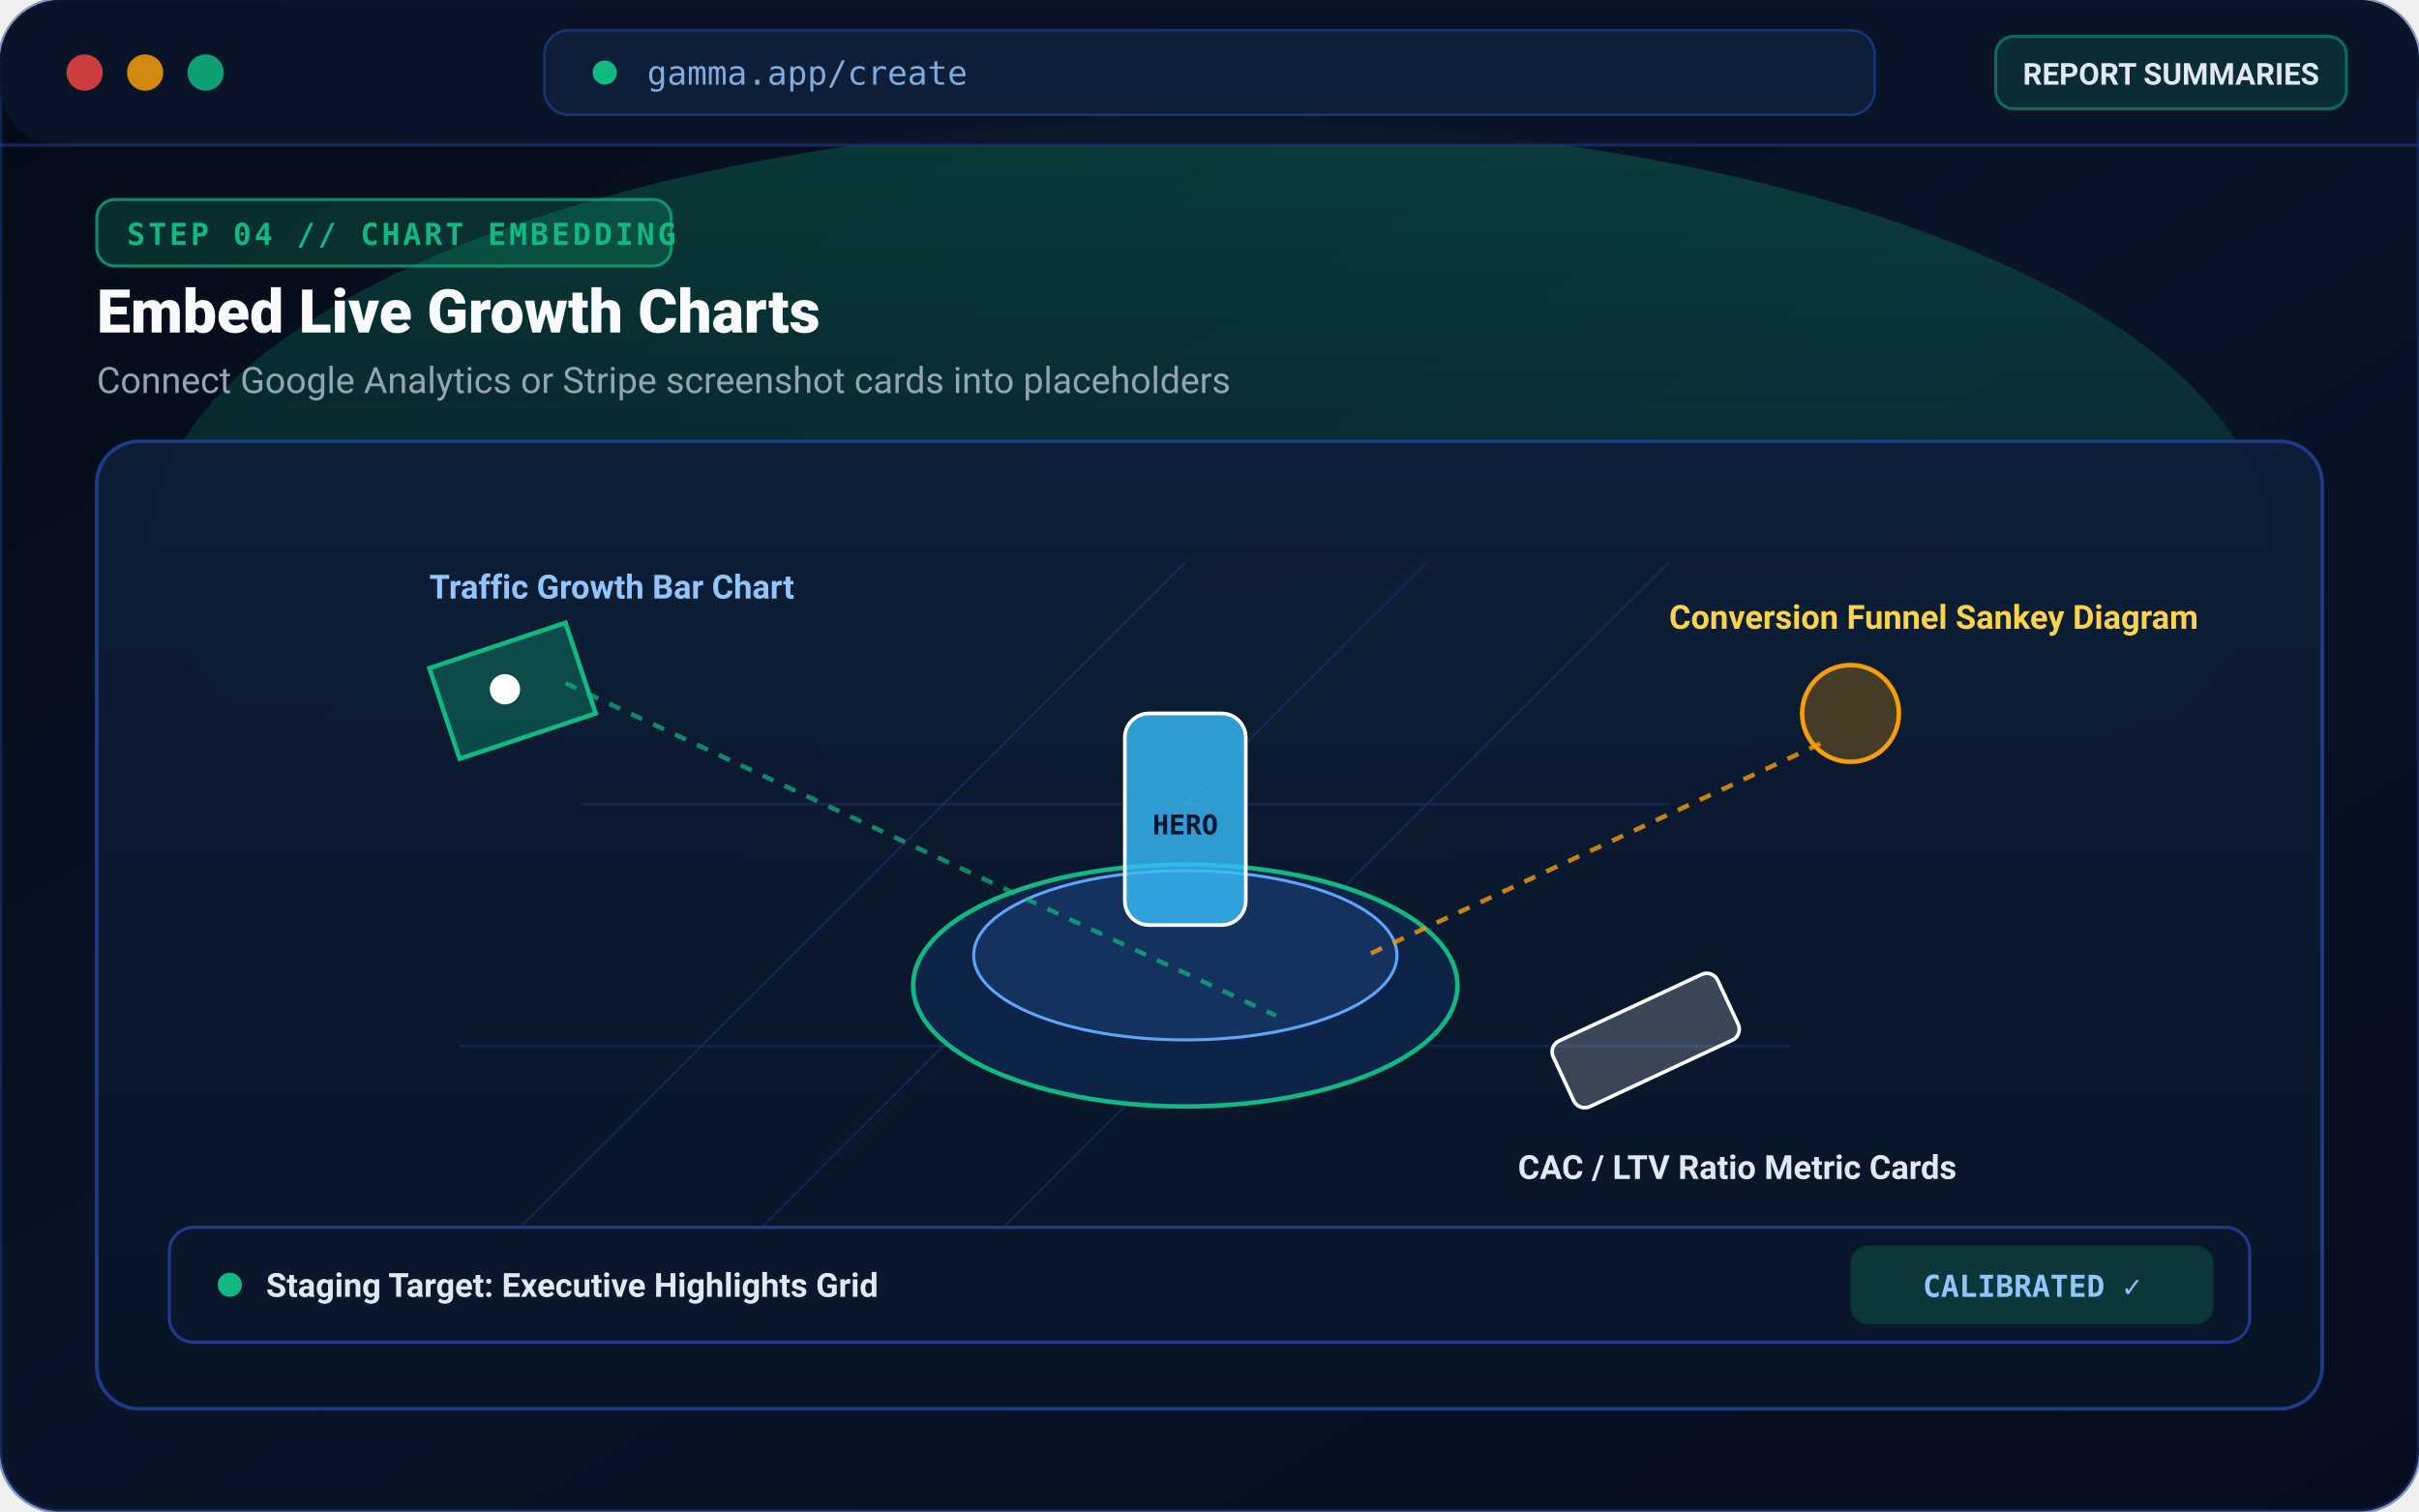
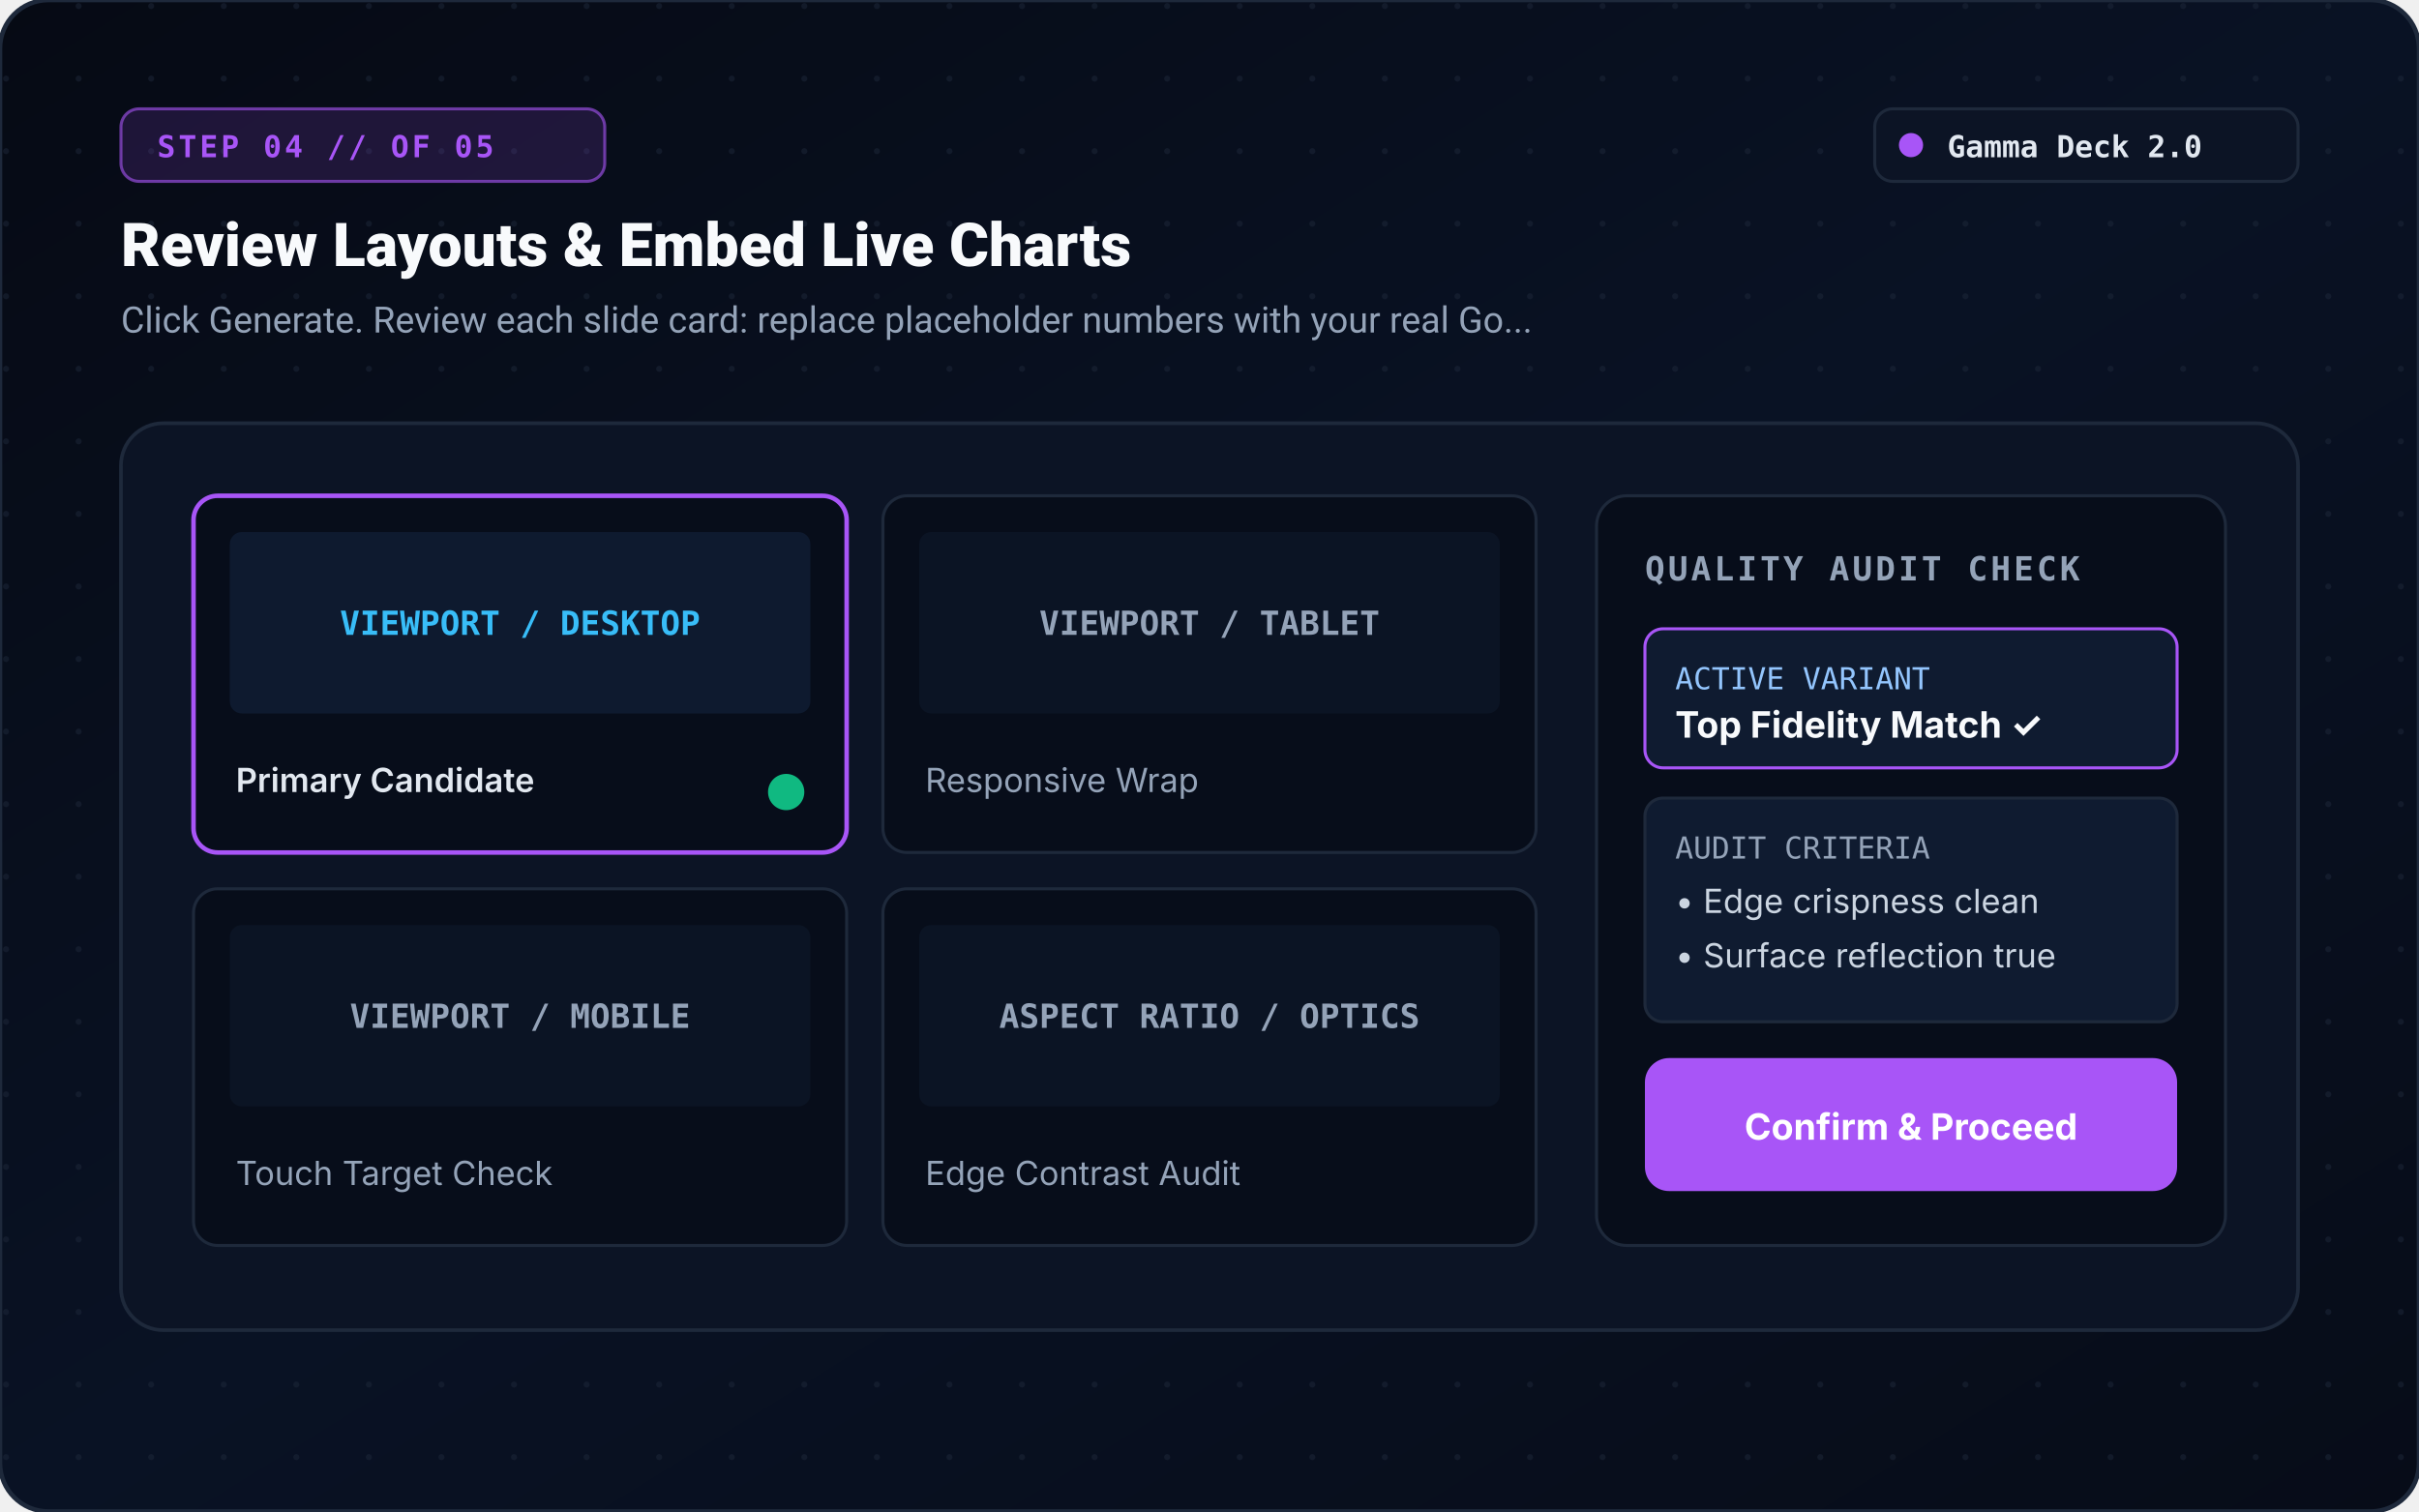
<svg xmlns="http://www.w3.org/2000/svg" viewBox="0 0 800 500" width="100%" height="100%">
  <defs>
    <linearGradient id="bgGrad" x1="0" y1="0" x2="1" y2="1">
-       <stop offset="0%" stop-color="#050B17" />
-       <stop offset="50%" stop-color="#091428" />
-       <stop offset="100%" stop-color="#060D1E" />
+       <stop offset="0%" stop-color="#060A14" />
+       <stop offset="50%" stop-color="#091224" />
+       <stop offset="100%" stop-color="#070C18" />
    </linearGradient>
-     <linearGradient id="panelGrad" x1="0" y1="0" x2="0" y2="1">
-       <stop offset="0%" stop-color="#0E1E38" stop-opacity="0.95" />
-       <stop offset="100%" stop-color="#081426" stop-opacity="0.95" />
-     </linearGradient>
-     <linearGradient id="cardGrad" x1="0" y1="0" x2="1" y2="1">
-       <stop offset="0%" stop-color="#142647" stop-opacity="0.8" />
-       <stop offset="100%" stop-color="#0A162B" stop-opacity="0.9" />
-     </linearGradient>
-     <linearGradient id="accentGrad" x1="0" y1="0" x2="1" y2="0">
-       <stop offset="0%" stop-color="#10B981" />
-       <stop offset="100%" stop-color="#818CF8" />
-     </linearGradient>
-     <linearGradient id="glowGrad" x1="0" y1="0" x2="0" y2="1">
-       <stop offset="0%" stop-color="#10B981" stop-opacity="0.25" />
-       <stop offset="100%" stop-color="#10B981" stop-opacity="0" />
-     </linearGradient>
-     <filter id="softGlow" x="-20%" y="-20%" width="140%" height="140%">
-       <feGaussianBlur stdDeviation="16" result="blur" />
-       <feComposite in="SourceGraphic" in2="blur" operator="over" />
-     </filter>
+     <pattern id="gridDots" x="0" y="0" width="24" height="24" patternUnits="userSpaceOnUse">
+       <circle cx="2" cy="2" r="1" fill="#1E293B" fill-opacity="0.5" />
+     </pattern>
  </defs>
-   <style>
-     .font-sans { font-family: -apple-system, BlinkMacSystemFont, "Segoe UI", Roboto, "Helvetica Neue", Arial, sans-serif; }
-     .font-mono { font-family: "JetBrains Mono", "Fira Code", Menlo, Monaco, Consolas, monospace; }
-   </style>
-   <rect width="800" height="500" rx="20" fill="url(#bgGrad)" />
-   <rect width="800" height="500" rx="20" fill="none" stroke="#1E3A8A" stroke-width="1.5" stroke-opacity="0.5" />
-   <ellipse cx="400" cy="180" rx="350" ry="140" fill="url(#glowGrad)" />
-   <rect x="0" y="0" width="800" height="48" rx="20" fill="#0A152A" fill-opacity="0.9" />
-   <line x1="0" y1="48" x2="800" y2="48" stroke="#1E3A8A" stroke-width="1" stroke-opacity="0.6" />
-   <circle cx="28" cy="24" r="6" fill="#EF4444" fill-opacity="0.85" />
-   <circle cx="48" cy="24" r="6" fill="#F59E0B" fill-opacity="0.85" />
-   <circle cx="68" cy="24" r="6" fill="#10B981" fill-opacity="0.85" />
-   <rect x="180" y="10" width="440" height="28" rx="8" fill="#0E1E38" stroke="#2563EB" stroke-width="0.8" stroke-opacity="0.4" />
-   <circle cx="200" cy="24" r="4" fill="#10B981" />
-   <text x="214" y="28" fill="#93C5FD" font-size="11" class="font-mono font-sans" opacity="0.85">gamma.app/create</text>
-   <rect x="660" y="12" width="116" height="24" rx="6" fill="#10B981" fill-opacity="0.15" stroke="#10B981" stroke-width="1" stroke-opacity="0.5" />
-   <text x="718" y="28" fill="#E2E8F0" font-size="10" font-weight="700" text-anchor="middle" class="font-sans">REPORT SUMMARIES</text>
-   <g transform="translate(32, 66)">
-     <rect x="0" y="0" width="190" height="22" rx="6" fill="#10B981" fill-opacity="0.2" stroke="#10B981" stroke-width="1" stroke-opacity="0.7" />
-     <text x="10" y="15" fill="#10B981" font-size="10" font-weight="800" letter-spacing="1" class="font-mono">STEP 04 // CHART EMBEDDING</text>
-     <text x="0" y="44" fill="#F8FAFC" font-size="20" font-weight="800" class="font-sans">Embed Live Growth Charts</text>
-     <text x="0" y="64" fill="#94A3B8" font-size="12" class="font-sans">Connect Google Analytics or Stripe screenshot cards into placeholders</text>
+   <rect width="800" height="500" rx="16" fill="url(#bgGrad)" />
+   <rect width="800" height="500" rx="16" fill="url(#gridDots)" />
+   <rect width="800" height="500" rx="16" fill="none" stroke="#1E293B" stroke-width="1.5" />
+   <g transform="translate(40, 36)">
+     <rect x="0" y="0" width="160" height="24" rx="6" fill="#A855F7" fill-opacity="0.15" stroke="#A855F7" stroke-width="1" stroke-opacity="0.6" />
+     <text x="12" y="16" fill="#A855F7" font-size="10" font-weight="800" letter-spacing="1" font-family="monospace">STEP 04 // OF 05</text>
+     <rect x="580" y="0" width="140" height="24" rx="6" fill="#0C1425" stroke="#1E293B" stroke-width="1" />
+     <circle cx="592" cy="12" r="4" fill="#A855F7" />
+     <text x="604" y="16" fill="#E2E8F0" font-size="10" font-weight="600" font-family="monospace">Gamma Deck 2.0</text>
+     <text x="0" y="52" fill="#F8FAFC" font-size="20" font-weight="800" font-family="-apple-system, BlinkMacSystemFont, 'Segoe UI', Roboto, sans-serif">Review Layouts &amp; Embed Live Charts</text>
+     <text x="0" y="74" fill="#94A3B8" font-size="12" font-family="-apple-system, BlinkMacSystemFont, 'Segoe UI', Roboto, sans-serif">Click Generate. Review each slide card: replace placeholder numbers with your real Go...</text>
  </g>
-   <g transform="translate(32, 146)">
-     <rect x="0" y="0" width="736" height="320" rx="14" fill="url(#panelGrad)" stroke="#1E3A8A" stroke-width="1.2" />
-     <g stroke="#1E3A8A" stroke-opacity="0.4" stroke-width="0.8">
-       <line x1="120" y1="280" x2="360" y2="40" />
-       <line x1="200" y1="280" x2="440" y2="40" />
-       <line x1="280" y1="280" x2="520" y2="40" />
-       <line x1="160" y1="120" x2="520" y2="120" />
-       <line x1="120" y1="200" x2="560" y2="200" />
+   <g transform="translate(40, 140)">
+     <rect width="720" height="300" rx="14" fill="#0C1425" stroke="#1E293B" stroke-width="1.2" />
+     <g transform="translate(24, 24)">
+       <g transform="translate(0, 0)">
+         <rect width="216" height="118" rx="8" fill="#070D1A" stroke="#A855F7" stroke-width="1.5" />
+         <rect x="12" y="12" width="192" height="60" rx="4" fill="#13233F" fill-opacity="0.6" />
+         <text x="108" y="46" fill="#38BDF8" font-size="11" font-weight="700" text-anchor="middle" font-family="monospace">VIEWPORT / DESKTOP</text>
+         <text x="14" y="98" fill="#E2E8F0" font-size="11" font-weight="600" font-family="-apple-system, BlinkMacSystemFont, sans-serif">Primary Candidate</text>
+         <circle cx="196" cy="98" r="6" fill="#10B981" />
+       </g>
+       <g transform="translate(228, 0)">
+         <rect width="216" height="118" rx="8" fill="#070D1A" stroke="#1E293B" stroke-width="1" />
+         <rect x="12" y="12" width="192" height="60" rx="4" fill="#0B1424" />
+         <text x="108" y="46" fill="#94A3B8" font-size="11" font-weight="700" text-anchor="middle" font-family="monospace">VIEWPORT / TABLET</text>
+         <text x="14" y="98" fill="#94A3B8" font-size="11" font-family="-apple-system, BlinkMacSystemFont, sans-serif">Responsive Wrap</text>
+       </g>
+       <g transform="translate(0, 130)">
+         <rect width="216" height="118" rx="8" fill="#070D1A" stroke="#1E293B" stroke-width="1" />
+         <rect x="12" y="12" width="192" height="60" rx="4" fill="#0B1424" />
+         <text x="108" y="46" fill="#94A3B8" font-size="11" font-weight="700" text-anchor="middle" font-family="monospace">VIEWPORT / MOBILE</text>
+         <text x="14" y="98" fill="#94A3B8" font-size="11" font-family="-apple-system, BlinkMacSystemFont, sans-serif">Touch Target Check</text>
+       </g>
+       <g transform="translate(228, 130)">
+         <rect width="216" height="118" rx="8" fill="#070D1A" stroke="#1E293B" stroke-width="1" />
+         <rect x="12" y="12" width="192" height="60" rx="4" fill="#0B1424" />
+         <text x="108" y="46" fill="#94A3B8" font-size="11" font-weight="700" text-anchor="middle" font-family="monospace">ASPECT RATIO / OPTICS</text>
+         <text x="14" y="98" fill="#94A3B8" font-size="11" font-family="-apple-system, BlinkMacSystemFont, sans-serif">Edge Contrast Audit</text>
+       </g>
    </g>
-     <ellipse cx="360" cy="180" rx="90" ry="40" fill="#0D2347" stroke="#10B981" stroke-width="1.5" />
-     <ellipse cx="360" cy="170" rx="70" ry="28" fill="#14325E" stroke="#60A5FA" stroke-width="1" />
-     <rect x="340" y="90" width="40" height="70" rx="8" fill="#38BDF8" fill-opacity="0.8" stroke="#FFFFFF" stroke-width="1.2" />
-     <text x="360" y="130" fill="#0A162B" font-size="9" font-weight="800" text-anchor="middle" class="font-mono">HERO</text>
-     <g transform="translate(110, 60)">
-       <polygon points="0,15 45,0 55,30 10,45" fill="#10B981" fill-opacity="0.3" stroke="#10B981" stroke-width="1.5" />
-       <line x1="45" y1="20" x2="280" y2="130" stroke="#10B981" stroke-width="1.5" stroke-dasharray="4,4" stroke-opacity="0.7" />
-       <circle cx="25" cy="22" r="5" fill="#FFFFFF" />
-       <text x="0" y="-8" fill="#93C5FD" font-size="11" font-weight="700" class="font-sans">Traffic Growth Bar Chart</text>
+     <g transform="translate(488, 24)">
+       <rect width="208" height="248" rx="10" fill="#070D1A" stroke="#1E293B" stroke-width="1" />
+       <text x="16" y="28" fill="#94A3B8" font-size="11" font-weight="700" letter-spacing="1" font-family="monospace">QUALITY AUDIT CHECK</text>
+       <rect x="16" y="44" width="176" height="46" rx="6" fill="#0F1B30" stroke="#A855F7" stroke-width="1" />
+       <text x="26" y="64" fill="#93C5FD" font-size="10" font-family="monospace">ACTIVE VARIANT</text>
+       <text x="26" y="80" fill="#F8FAFC" font-size="12" font-weight="700" font-family="-apple-system, BlinkMacSystemFont, sans-serif">Top Fidelity Match ✓</text>
+       <rect x="16" y="100" width="176" height="74" rx="6" fill="#0F1B30" stroke="#1E293B" stroke-width="1" />
+       <text x="26" y="120" fill="#94A3B8" font-size="10" font-family="monospace">AUDIT CRITERIA</text>
+       <text x="26" y="138" fill="#CBD5E1" font-size="11" font-family="-apple-system, BlinkMacSystemFont, sans-serif">• Edge crispness clean</text>
+       <text x="26" y="156" fill="#CBD5E1" font-size="11" font-family="-apple-system, BlinkMacSystemFont, sans-serif">• Surface reflection true</text>
+       <rect x="16" y="186" width="176" height="44" rx="8" fill="#A855F7" />
+       <text x="104" y="213" fill="#FFFFFF" font-size="12" font-weight="700" text-anchor="middle" font-family="-apple-system, BlinkMacSystemFont, sans-serif">Confirm &amp; Proceed</text>
    </g>
-     <g transform="translate(560, 70)">
-       <circle cx="20" cy="20" r="16" fill="#F59E0B" fill-opacity="0.25" stroke="#F59E0B" stroke-width="1.5" />
-       <line x1="10" y1="30" x2="-140" y2="100" stroke="#F59E0B" stroke-width="1.5" stroke-dasharray="4,4" stroke-opacity="0.8" />
-       <text x="-40" y="-8" fill="#FCD34D" font-size="11" font-weight="700" class="font-sans">Conversion Funnel Sankey Diagram</text>
-     </g>
-     <g transform="translate(480, 200)">
-       <rect x="0" y="0" width="60" height="24" rx="4" transform="rotate(-25)" fill="#FFFFFF" fill-opacity="0.2" stroke="#FFFFFF" stroke-width="1.2" />
-       <text x="-10" y="44" fill="#E2E8F0" font-size="11" font-weight="600" class="font-sans">CAC / LTV Ratio Metric Cards</text>
-     </g>
-     <rect x="24" y="260" width="688" height="38" rx="8" fill="#0A162B" stroke="#1E3A8A" stroke-width="1" />
-     <circle cx="44" cy="279" r="4" fill="#10B981" />
-     <text x="56" y="283" fill="#E2E8F0" font-size="11" font-weight="600" class="font-sans">Staging Target: Executive Highlights Grid</text>
-     <rect x="580" y="266" width="120" height="26" rx="6" fill="#10B981" fill-opacity="0.2" />
-     <text x="640" y="283" fill="#93C5FD" font-size="10" font-weight="700" text-anchor="middle" class="font-mono">CALIBRATED ✓</text>
  </g>
</svg>
